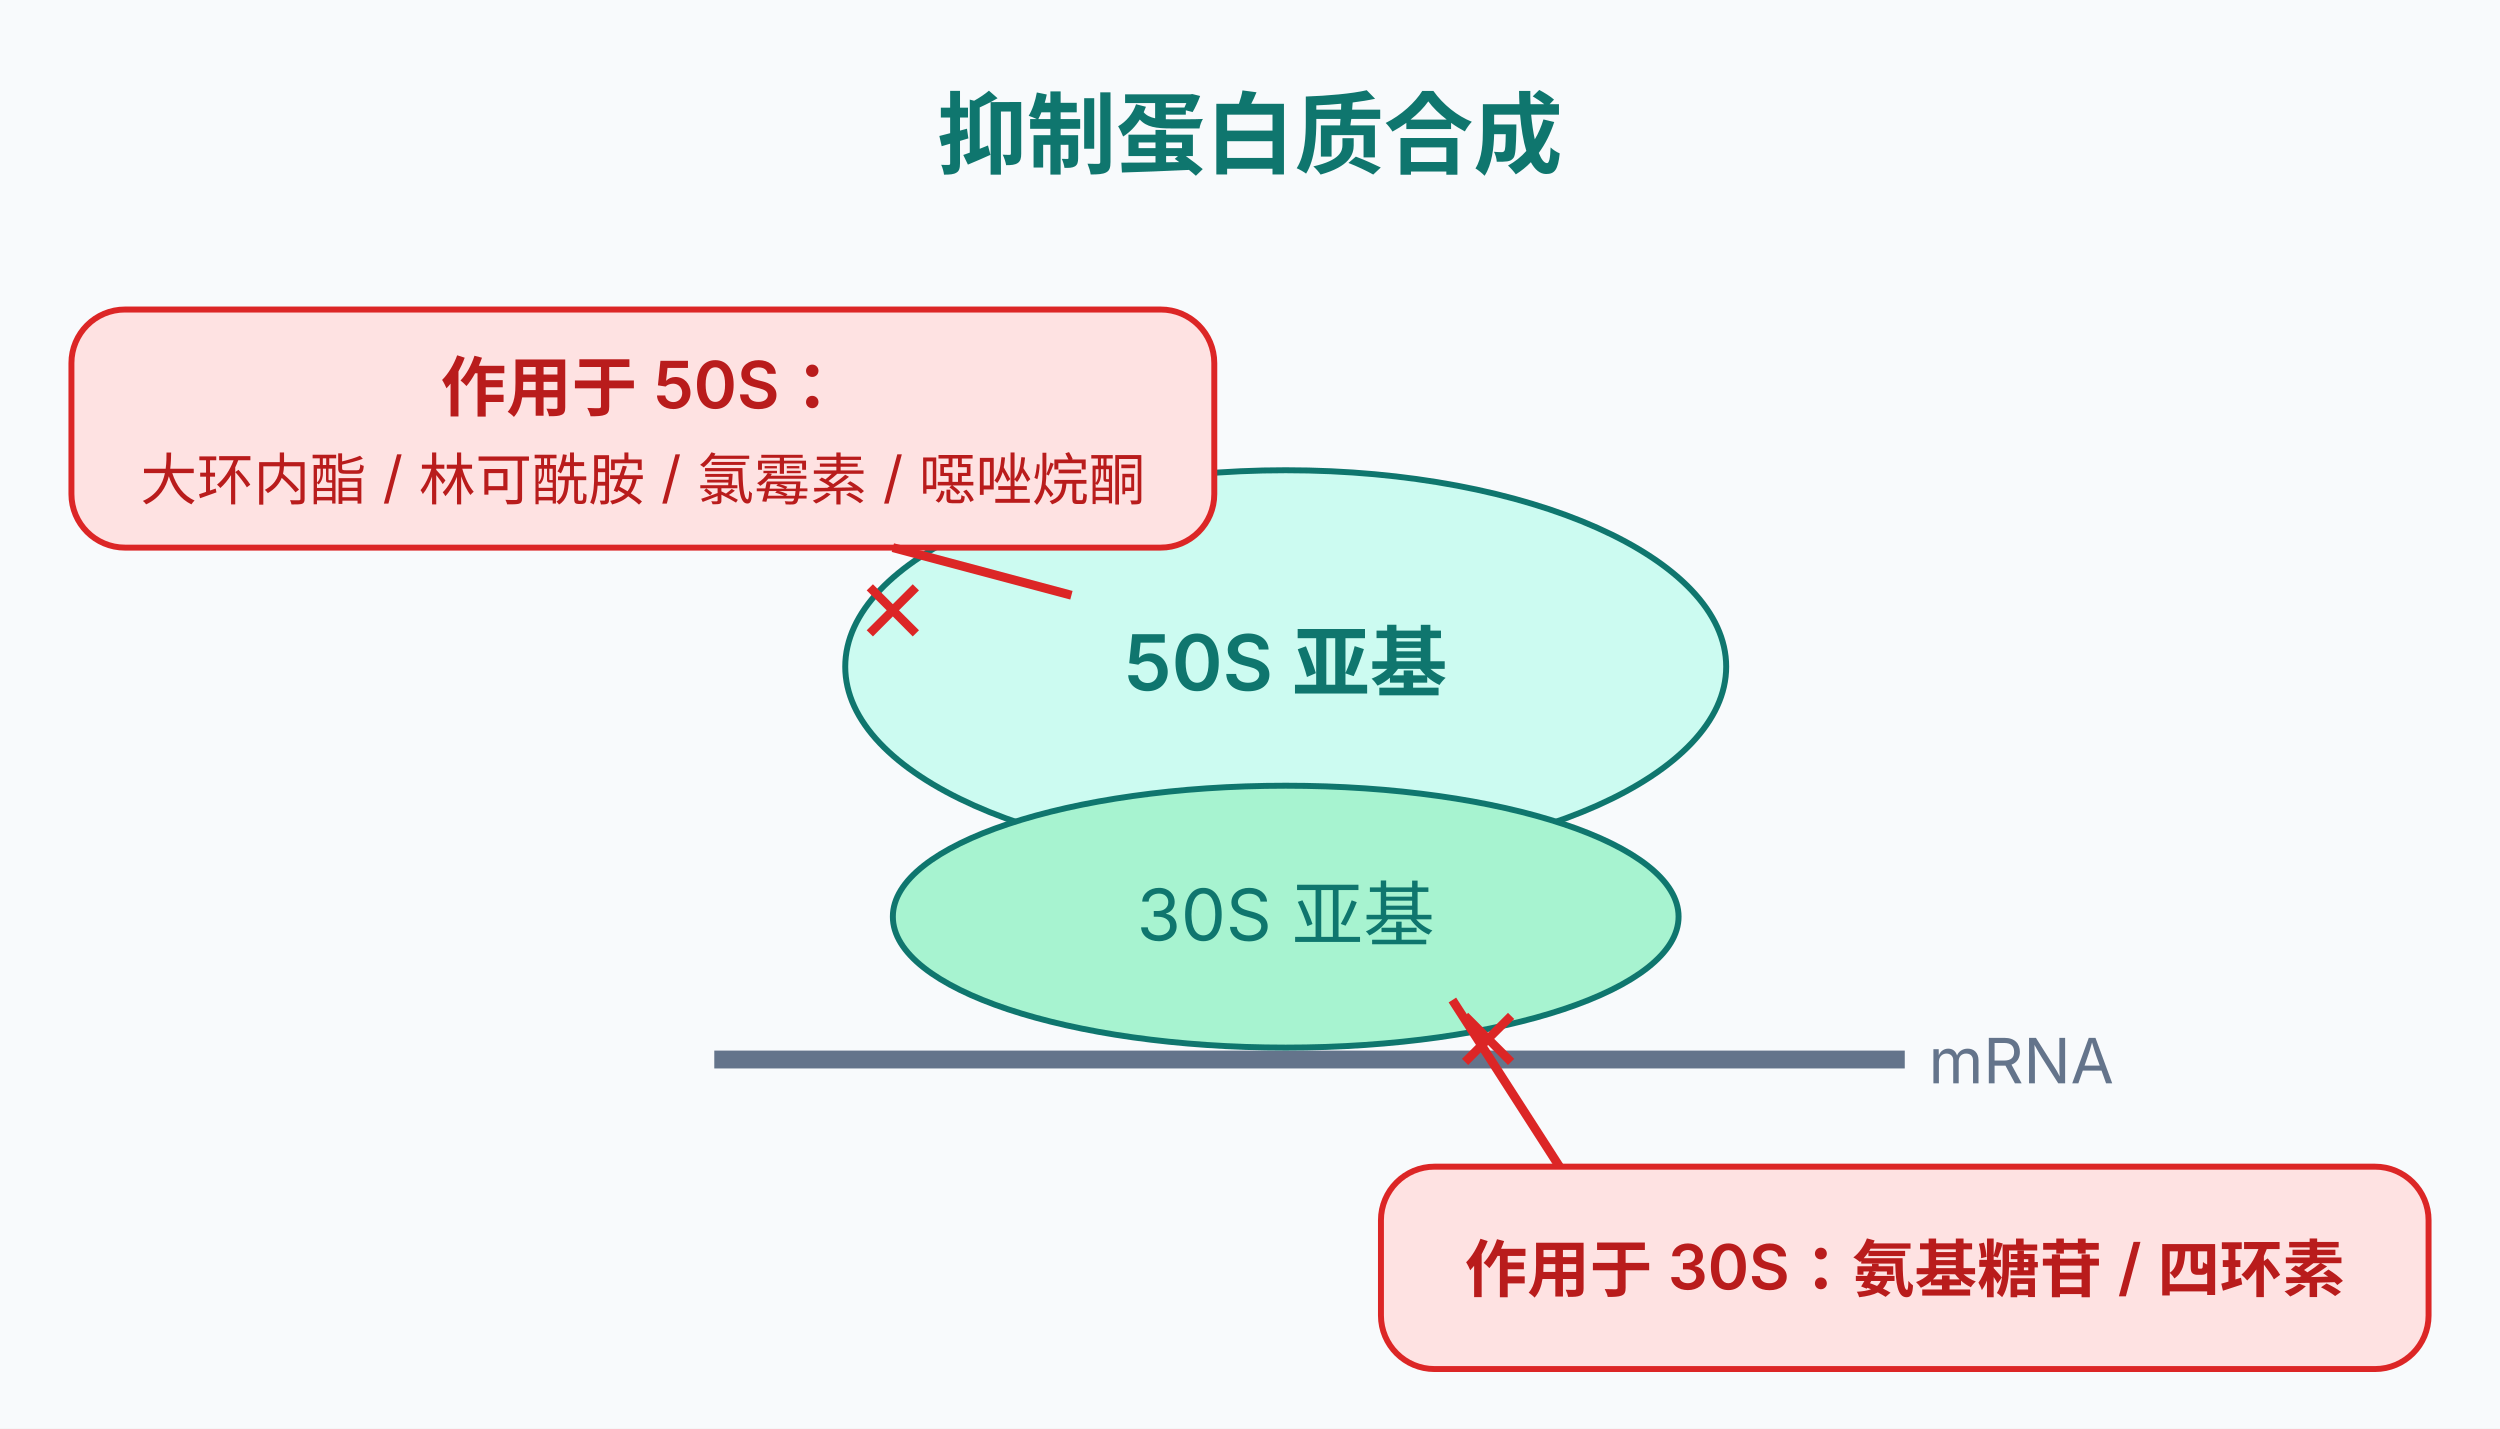
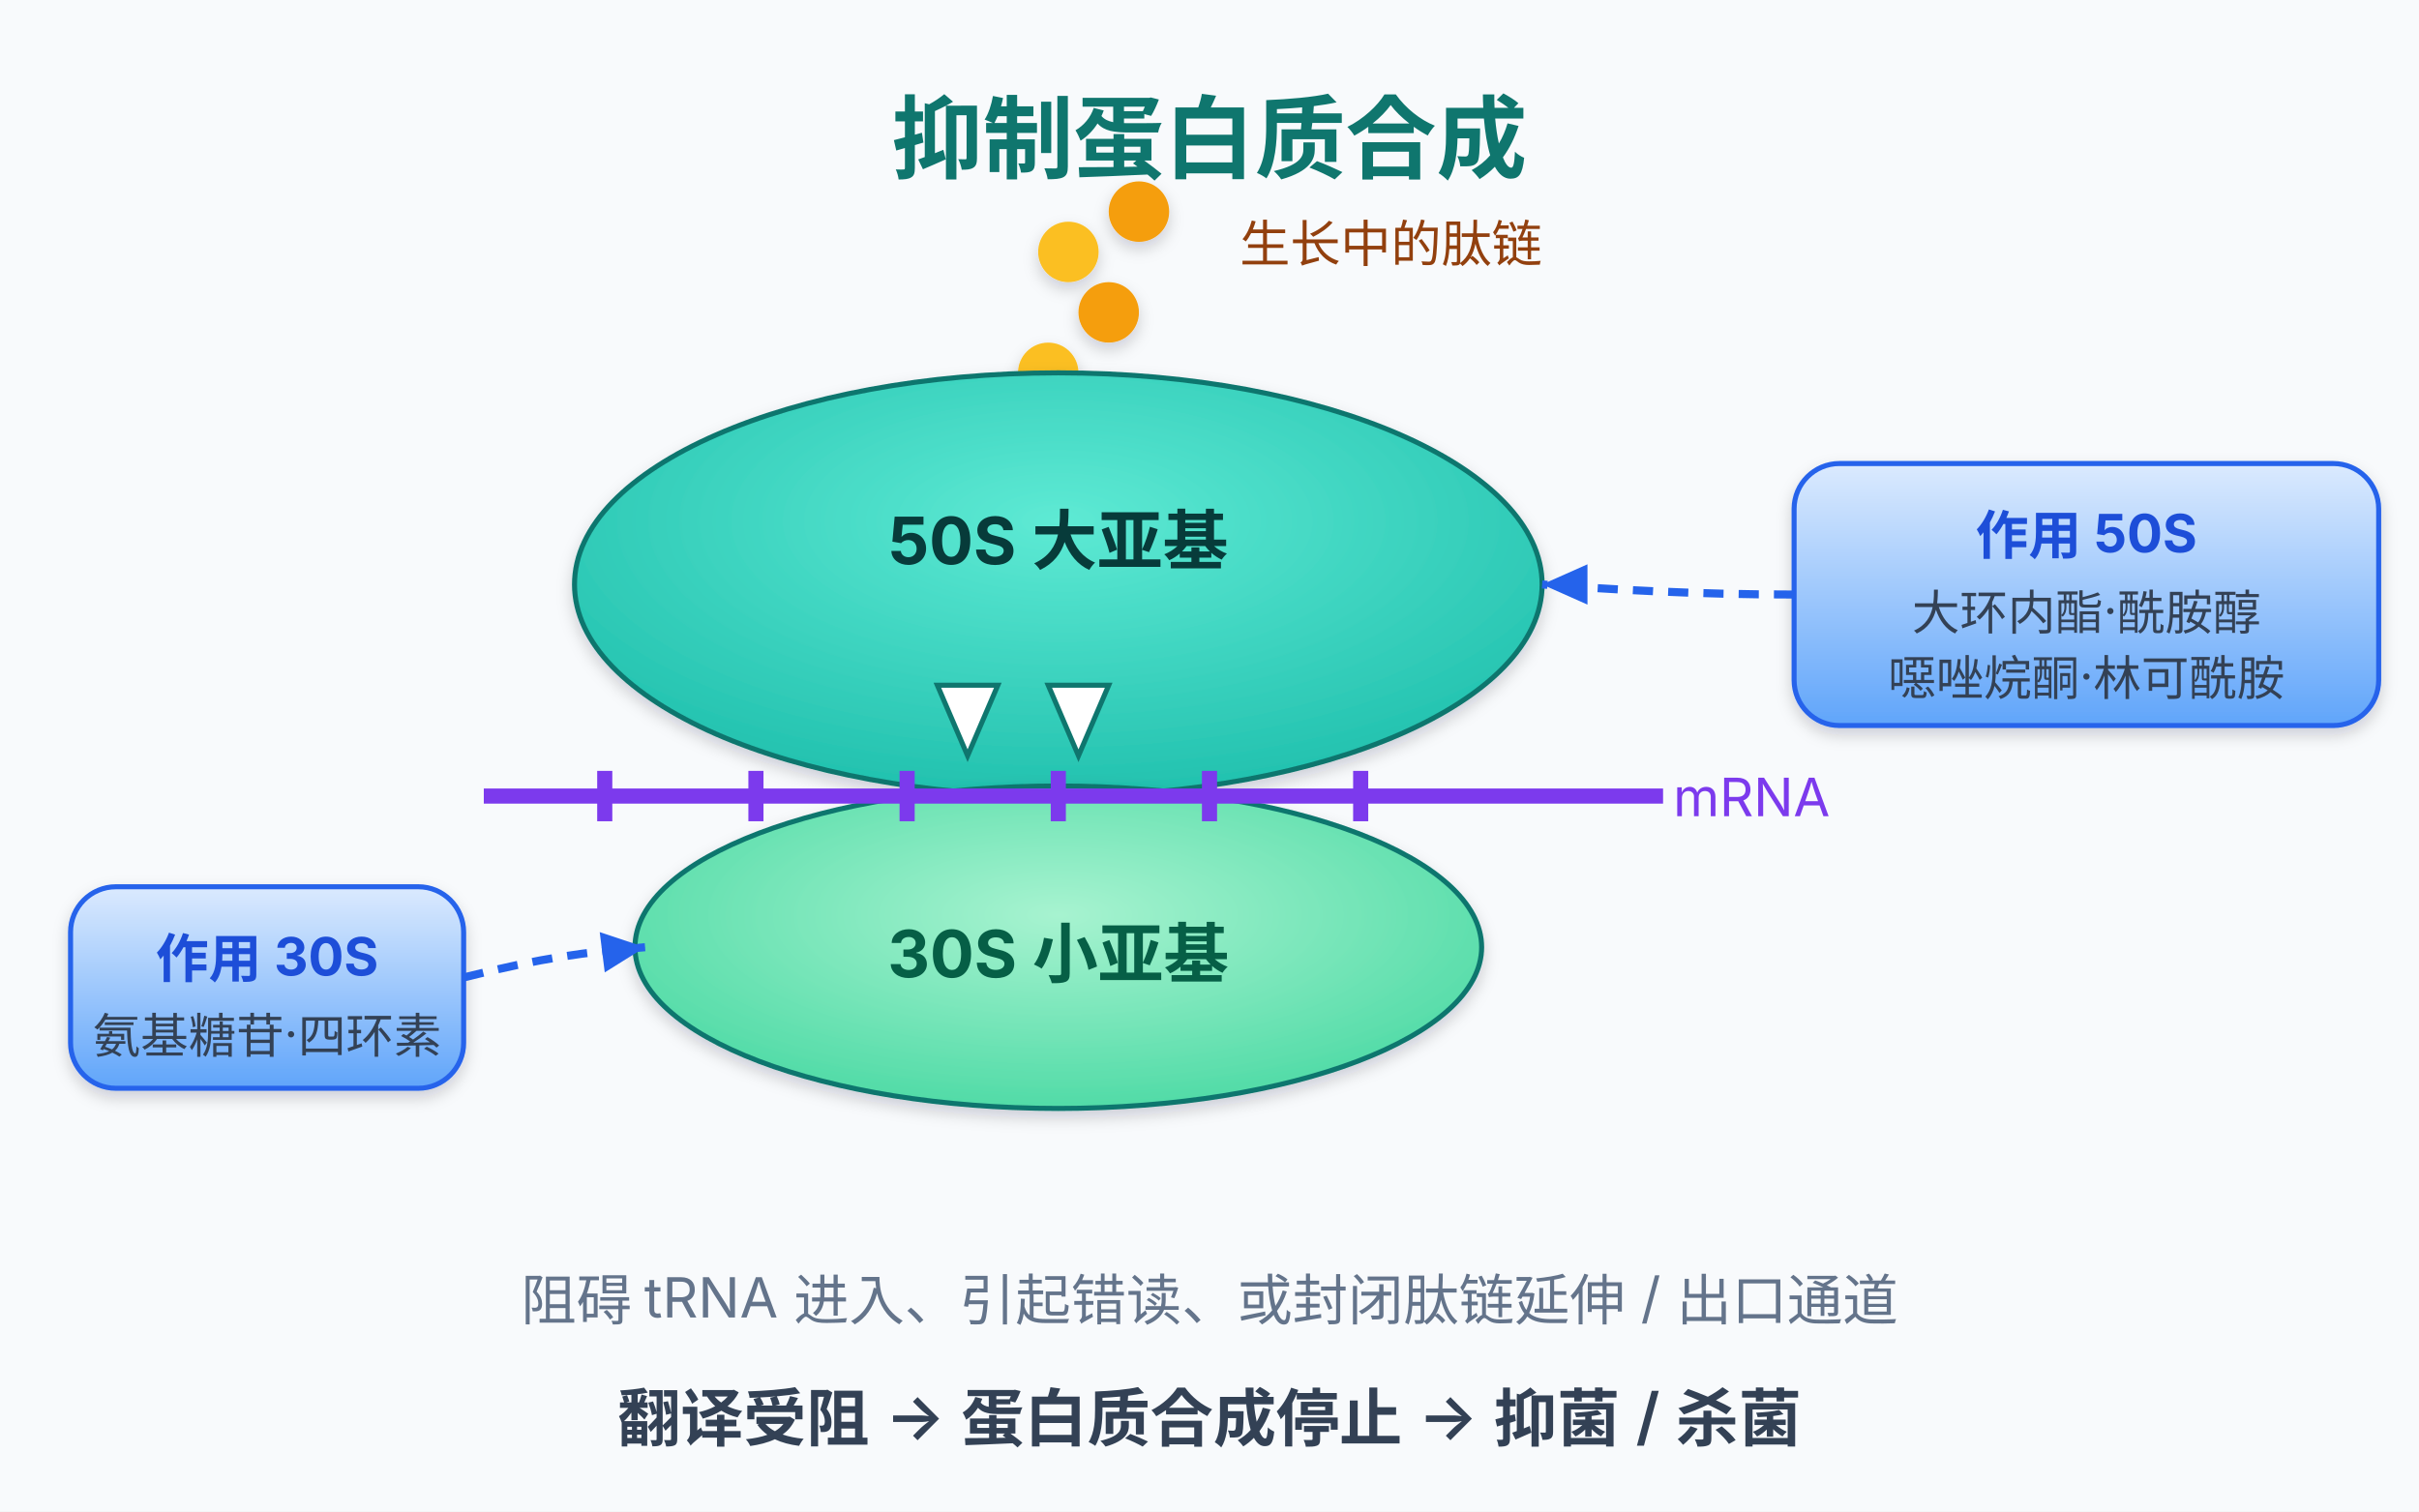
- <svg xmlns="http://www.w3.org/2000/svg" viewBox="0 0 420 240" font-family="-apple-system,'PingFang SC','Microsoft YaHei',sans-serif">
-   <rect width="420" height="240" fill="#f8fafc" />
-   <text x="210" y="28" text-anchor="middle" font-size="15" font-weight="700" fill="#0f766e">抑制蛋白质合成</text>
-   <line x1="120" y1="178" x2="320" y2="178" stroke="#64748b" stroke-width="3" />
-   <text x="324" y="182" font-size="10.5" fill="#64748b">mRNA</text>
-   <ellipse cx="216" cy="112" rx="74" ry="33" fill="#ccfbf1" stroke="#0f766e" />
-   <text x="216" y="116" text-anchor="middle" font-size="13" font-weight="600" fill="#0f766e">50S 亚基</text>
-   <ellipse cx="216" cy="154" rx="66" ry="22" fill="#a7f3d0" stroke="#0f766e" />
-   <text x="216" y="158" text-anchor="middle" font-size="12" fill="#0f766e">30S 亚基</text>
-   <rect x="12" y="52" width="192" height="40" rx="9" fill="#fee2e2" stroke="#dc2626" />
-   <text x="108" y="69" text-anchor="middle" font-size="11" fill="#b91c1c" font-weight="600">作用于 50S：</text>
-   <text x="108" y="84" text-anchor="middle" font-size="9.5" fill="#b91c1c">大环内酯 / 林可酰胺 / 氯霉素 / 噁唑烷酮</text>
-   <line x1="150" y1="92" x2="180" y2="100" stroke="#dc2626" stroke-width="1.5" />
-   <text x="150" y="108" text-anchor="middle" font-size="15" fill="#dc2626" font-weight="700">✕</text>
-   <rect x="232" y="196" width="176" height="34" rx="9" fill="#fee2e2" stroke="#dc2626" />
-   <text x="320" y="217" text-anchor="middle" font-size="10.5" fill="#b91c1c" font-weight="600">作用于 30S：氨基糖苷 / 四环素</text>
-   <line x1="262" y1="196" x2="244" y2="168" stroke="#dc2626" stroke-width="1.5" />
-   <text x="250" y="180" text-anchor="middle" font-size="15" fill="#dc2626" font-weight="700">✕</text>
-   <text x="210" y="44" text-anchor="middle" font-size="10" fill="#475569"> </text>
+ <svg xmlns="http://www.w3.org/2000/svg" viewBox="0 0 480 300" font-family="-apple-system,'PingFang SC','Microsoft YaHei',sans-serif">
+   <defs>
+     <radialGradient id="pr50" cx="0.5" cy="0.35" r="0.8">
+       <stop offset="0" stop-color="#5eead4" />
+       <stop offset="1" stop-color="#14b8a6" />
+     </radialGradient>
+     <radialGradient id="pr30" cx="0.5" cy="0.4" r="0.8">
+       <stop offset="0" stop-color="#a7f3d0" />
+       <stop offset="1" stop-color="#34d399" />
+     </radialGradient>
+     <linearGradient id="prDrug" x1="0" y1="0" x2="0" y2="1">
+       <stop offset="0" stop-color="#dbeafe" />
+       <stop offset="1" stop-color="#60a5fa" />
+     </linearGradient>
+     <filter id="prSh" x="-30%" y="-30%" width="160%" height="160%">
+       <feDropShadow dx="0" dy="1.4" stdDeviation="1.5" flood-color="#0f172a" flood-opacity="0.18" />
+     </filter>
+   </defs>
+   <rect width="480" height="300" fill="#f8fafc" />
+   <text x="240" y="34" text-anchor="middle" font-size="18" font-weight="700" fill="#0f766e">抑制蛋白质合成</text>
+   <g filter="url(#prSh)">
+     <circle cx="208" cy="74" r="6" fill="#fbbf24" />
+     <circle cx="220" cy="62" r="6" fill="#f59e0b" />
+     <circle cx="212" cy="50" r="6" fill="#fbbf24" />
+     <circle cx="226" cy="42" r="6" fill="#f59e0b" />
+   </g>
+   <text x="246" y="52" font-size="10" fill="#92400e">生长中的肽链</text>
+   <ellipse cx="210" cy="116" rx="96" ry="42" fill="url(#pr50)" stroke="#0f766e" filter="url(#prSh)" />
+   <text x="210" y="112" text-anchor="middle" font-size="13" font-weight="700" fill="#073b3a">50S 大亚基</text>
+   <ellipse cx="210" cy="188" rx="84" ry="32" fill="url(#pr30)" stroke="#0f766e" filter="url(#prSh)" />
+   <text x="210" y="194" text-anchor="middle" font-size="13" font-weight="700" fill="#065f46">30S 小亚基</text>
+   <line x1="96" y1="158" x2="330" y2="158" stroke="#7c3aed" stroke-width="3" />
+   <g stroke="#7c3aed" stroke-width="3">
+     <line x1="120" y1="153" x2="120" y2="163" />
+     <line x1="150" y1="153" x2="150" y2="163" />
+     <line x1="180" y1="153" x2="180" y2="163" />
+     <line x1="210" y1="153" x2="210" y2="163" />
+     <line x1="240" y1="153" x2="240" y2="163" />
+     <line x1="270" y1="153" x2="270" y2="163" />
+   </g>
+   <text x="332" y="162" font-size="10.5" fill="#7c3aed">mRNA</text>
+   <path d="M192,150 l-6,-14 h12 z" fill="#fff" stroke="#0f766e" />
+   <path d="M214,150 l-6,-14 h12 z" fill="#fff" stroke="#0f766e" />
+   <rect x="14" y="176" width="78" height="40" rx="9" fill="url(#prDrug)" stroke="#2563eb" filter="url(#prSh)" />
+   <text x="53" y="194" text-anchor="middle" font-size="10.5" font-weight="700" fill="#1d4ed8">作用 30S</text>
+   <text x="53" y="209" text-anchor="middle" font-size="9.5" fill="#334155">氨基糖苷·四环素</text>
+   <path d="M92,194 C108,190 116,189 128,188" fill="none" stroke="#2563eb" stroke-width="1.6" stroke-dasharray="4 3" />
+   <polygon points="128,188 119,185 120,193" fill="#2563eb" />
+   <rect x="356" y="92" width="116" height="52" rx="9" fill="url(#prDrug)" stroke="#2563eb" filter="url(#prSh)" />
+   <text x="414" y="110" text-anchor="middle" font-size="10.5" font-weight="700" fill="#1d4ed8">作用 50S</text>
+   <text x="414" y="125" text-anchor="middle" font-size="9.5" fill="#334155">大环内酯·酰胺醇</text>
+   <text x="414" y="138" text-anchor="middle" font-size="9.5" fill="#334155">噁唑烷酮·林可酰胺</text>
+   <path d="M356,118 C336,118 320,117 306,116" fill="none" stroke="#2563eb" stroke-width="1.6" stroke-dasharray="4 3" />
+   <polygon points="306,116 315,112 315,120" fill="#2563eb" />
+   <text x="240" y="262" text-anchor="middle" font-size="11" fill="#64748b">阻碍 tRNA 进入、引起错读、或封闭肽链延伸 / 出口通道</text>
+   <text x="240" y="286" text-anchor="middle" font-size="12.5" font-weight="600" fill="#334155">翻译受阻 → 蛋白质合成停止 → 抑菌 / 杀菌</text>
</svg>
